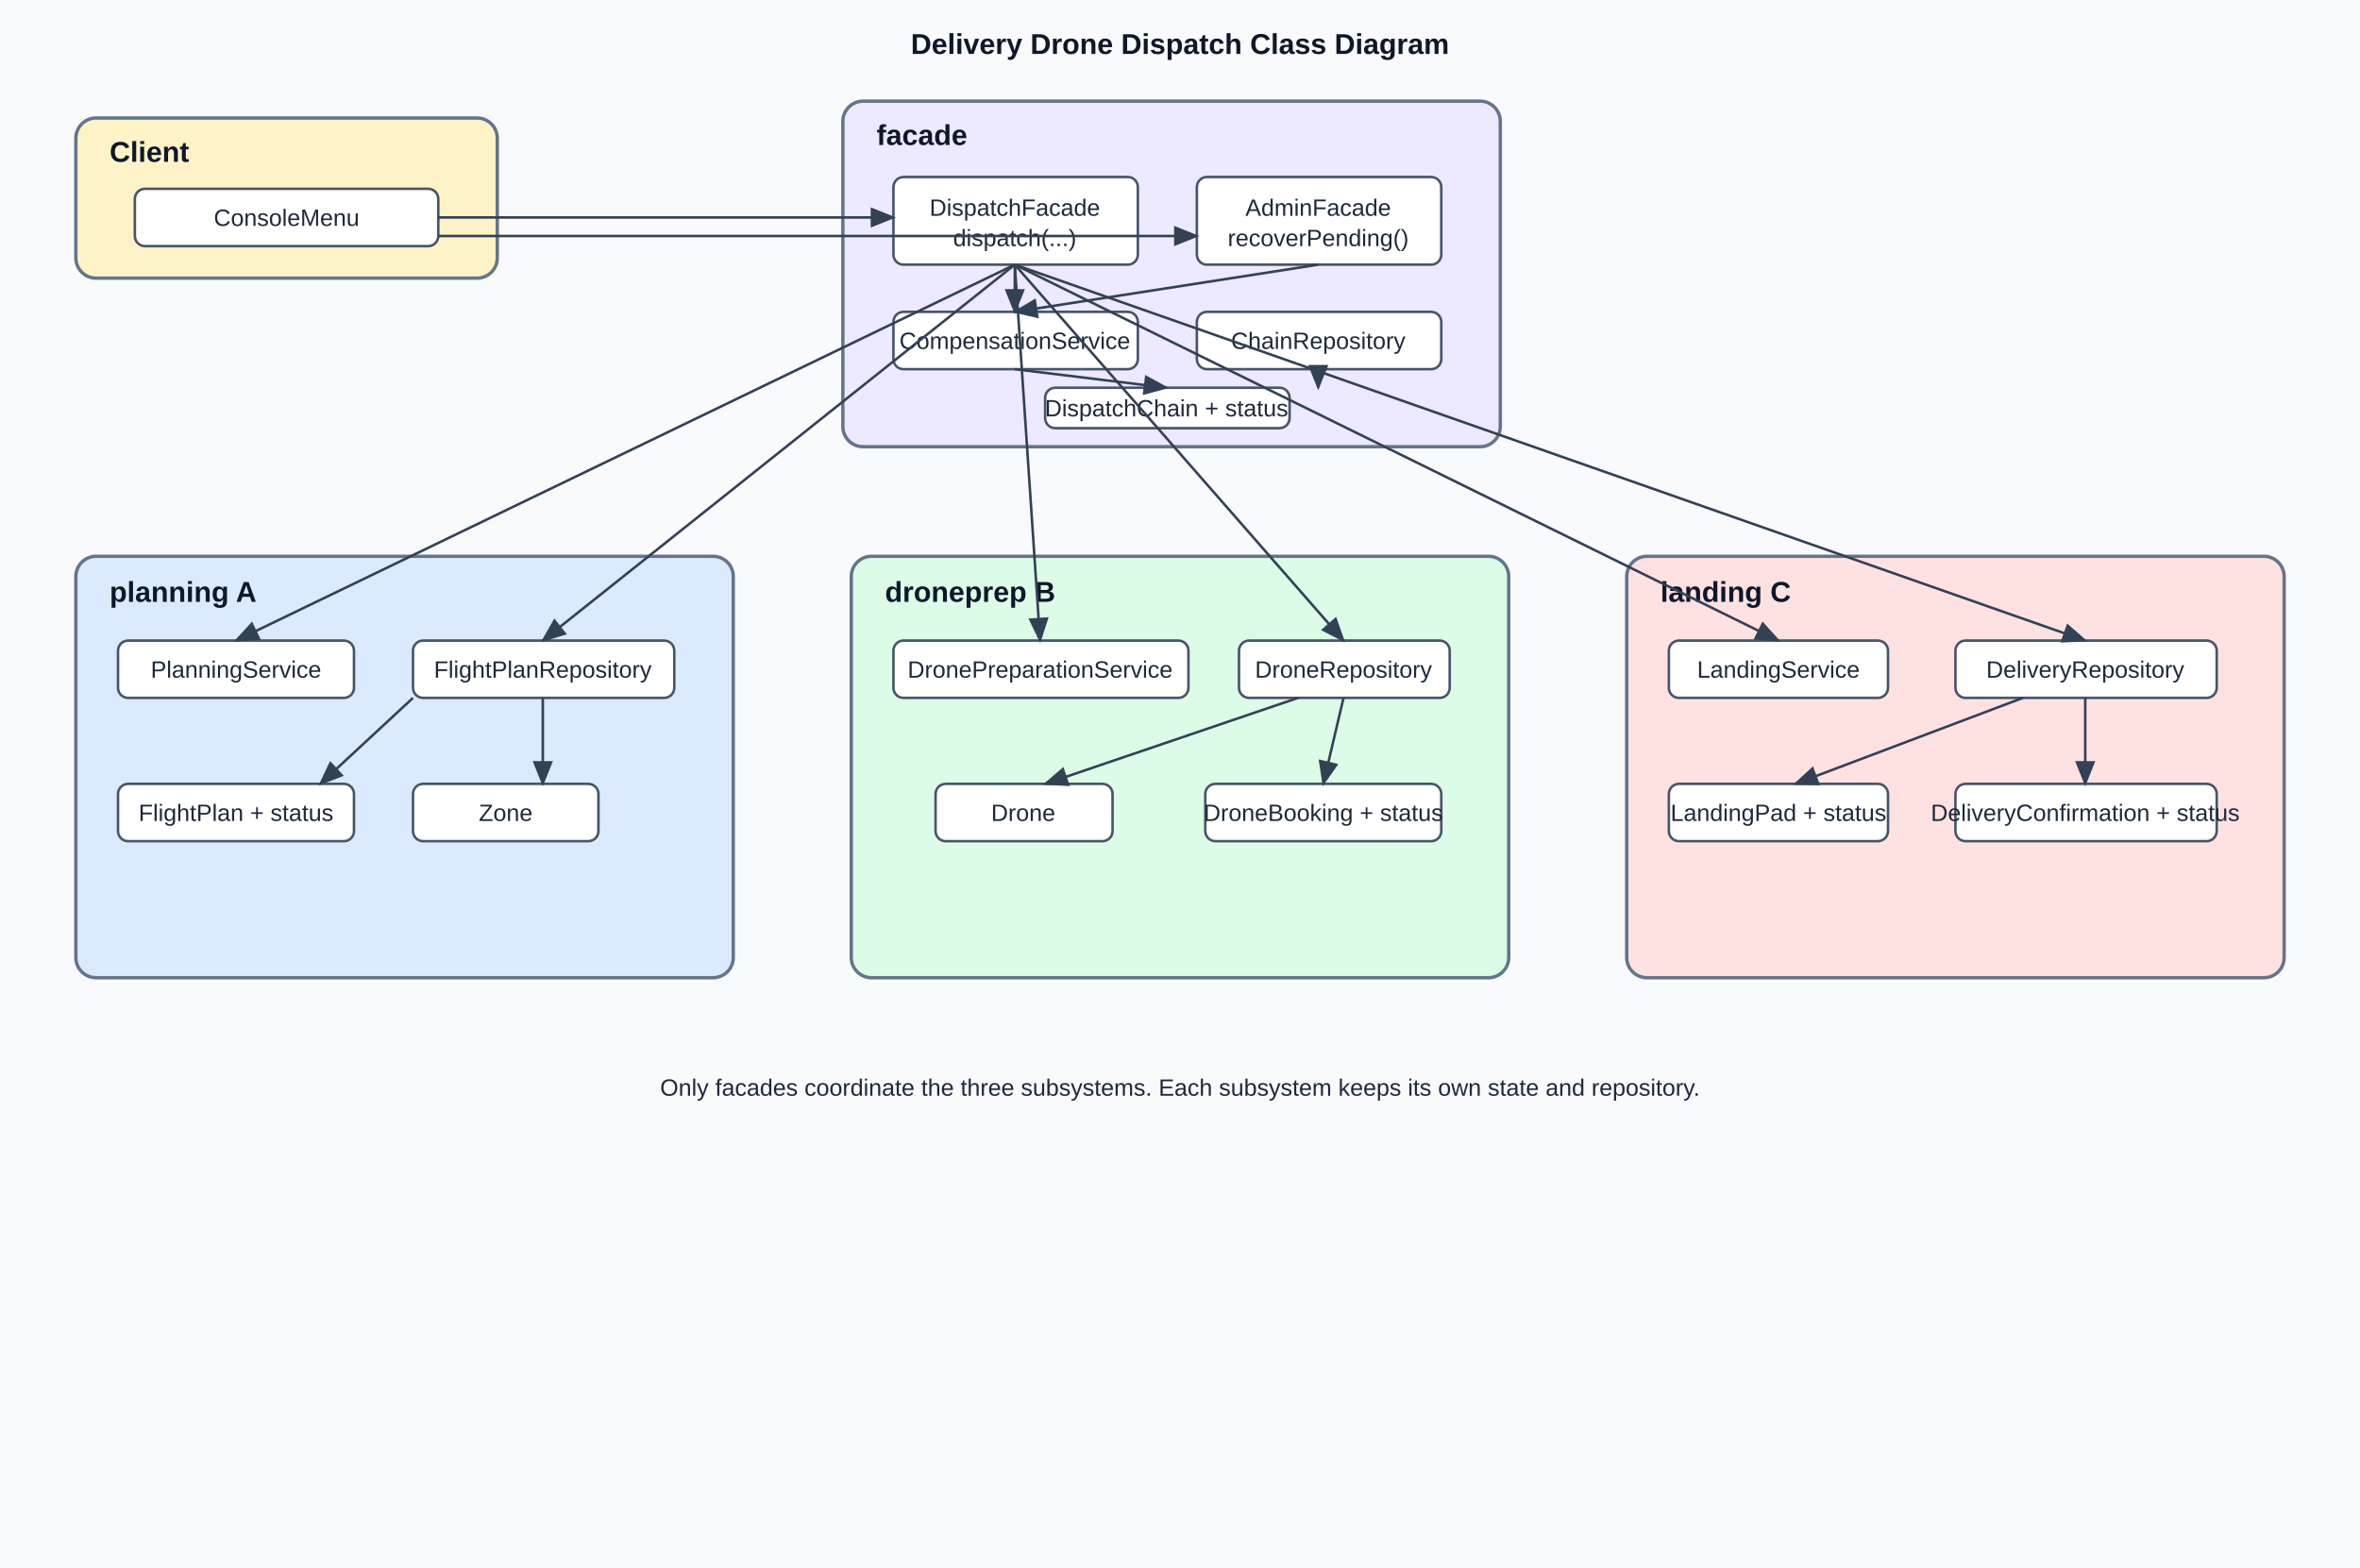
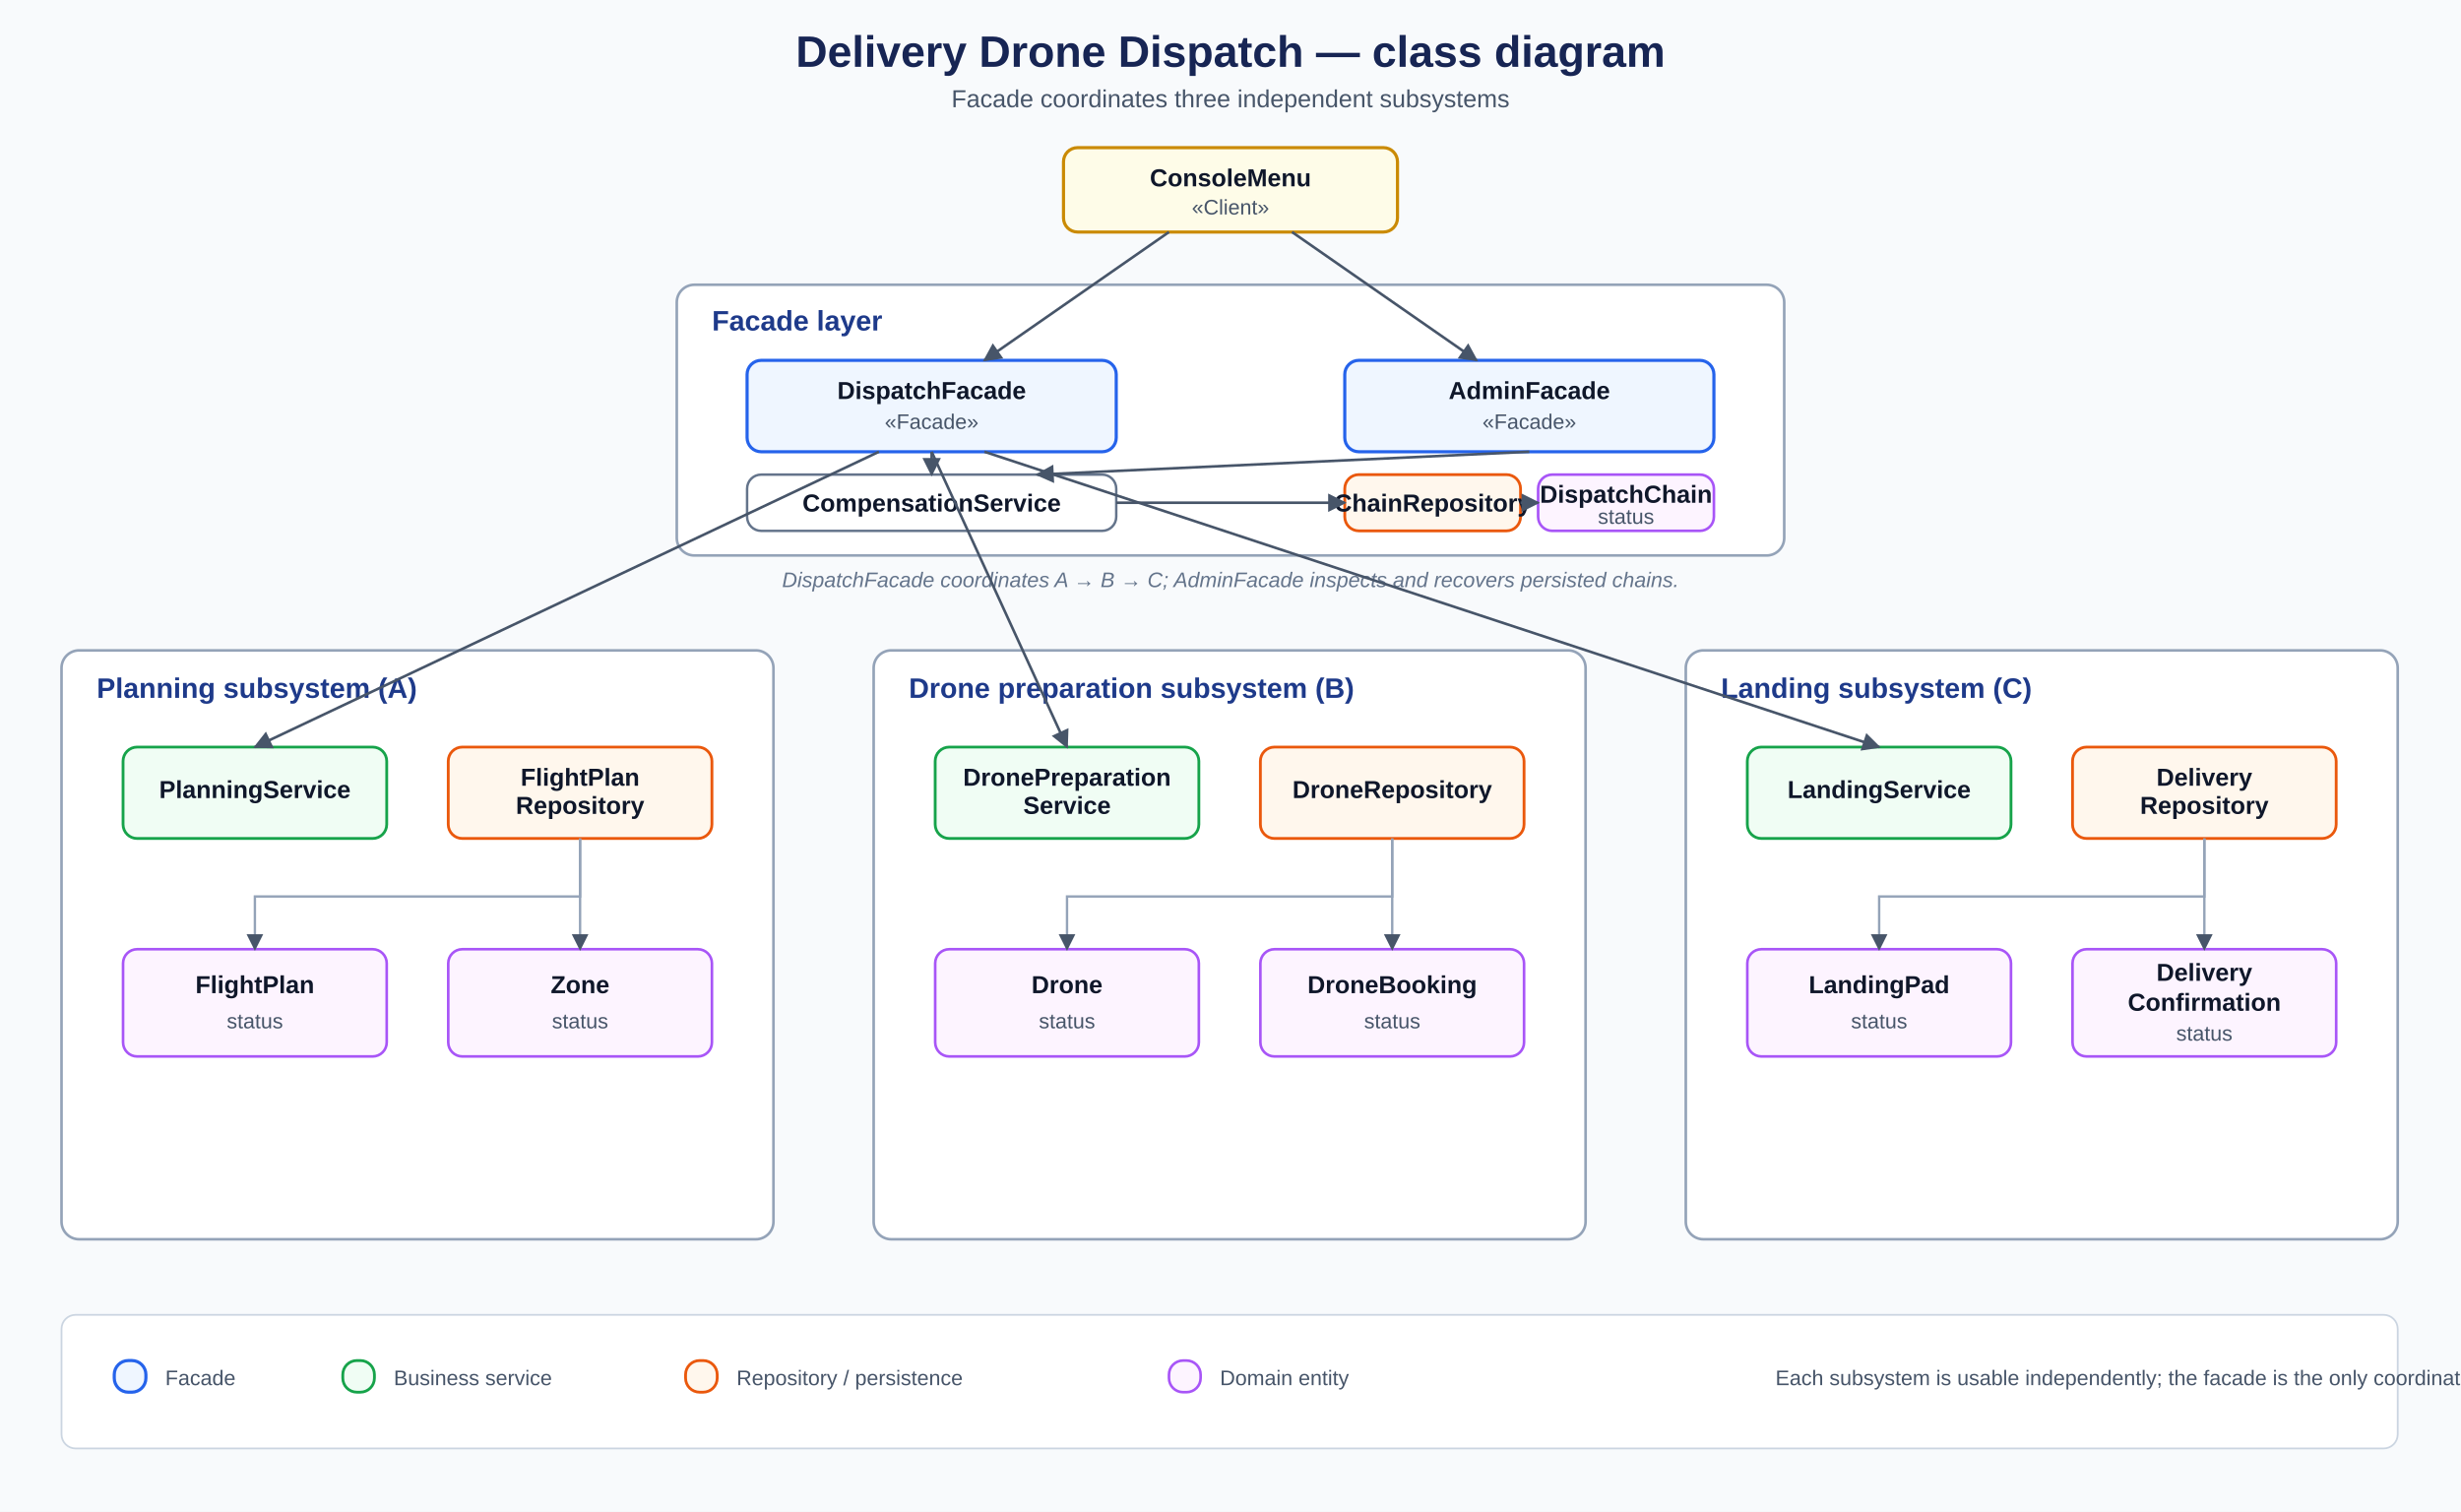
- <svg xmlns="http://www.w3.org/2000/svg" width="1400" height="930" viewBox="0 0 1400 930">
+ <svg xmlns="http://www.w3.org/2000/svg" width="1400" height="860" viewBox="0 0 1400 860" role="img" aria-labelledby="title description">
  <defs>
-     <marker id="arrow" markerWidth="10" markerHeight="8" refX="9" refY="4" orient="auto">
-       <path d="M0,0 L10,4 L0,8 z" fill="#334155" />
+     <marker id="arrow" viewBox="0 0 10 10" refX="9" refY="5" markerWidth="7" markerHeight="7" orient="auto-start-reverse">
+       <path d="M 0 0 L 10 5 L 0 10 z" fill="#475569" />
    </marker>
    <style>
-       .group{stroke:#64748b;stroke-width:2;rx:12}.box{fill:#fff;stroke:#475569;stroke-width:1.5;rx:6}.label{font:600 17px Arial;fill:#0f172a}.text{font:14px Arial;fill:#1e293b}.edge{stroke:#334155;stroke-width:1.5;fill:none;marker-end:url(#arrow)}
+       .bg { fill: #f8fafc; }
+       .title { font: 700 25px Arial, sans-serif; fill: #172554; }
+       .subtitle { font: 14px Arial, sans-serif; fill: #475569; }
+       .package { fill: #ffffff; stroke: #94a3b8; stroke-width: 1.5; }
+       .package-title { font: 700 16px Arial, sans-serif; fill: #1e3a8a; }
+       .box { fill: #ffffff; stroke: #64748b; stroke-width: 1.4; rx: 8; }
+       .facade { fill: #eff6ff; stroke: #2563eb; stroke-width: 1.8; rx: 8; }
+       .service { fill: #f0fdf4; stroke: #16a34a; stroke-width: 1.6; rx: 8; }
+       .repo { fill: #fff7ed; stroke: #ea580c; stroke-width: 1.6; rx: 8; }
+       .entity { fill: #fdf4ff; stroke: #a855f7; stroke-width: 1.5; rx: 8; }
+       .client { fill: #fefce8; stroke: #ca8a04; stroke-width: 1.8; rx: 8; }
+       .box-title { font: 700 14px Arial, sans-serif; fill: #0f172a; text-anchor: middle; }
+       .box-text { font: 12px Arial, sans-serif; fill: #475569; text-anchor: middle; }
+       .edge { fill: none; stroke: #475569; stroke-width: 1.5; marker-end: url(#arrow); }
+       .internal { fill: none; stroke: #94a3b8; stroke-width: 1.35; marker-end: url(#arrow); }
+       .note { font: italic 12px Arial, sans-serif; fill: #64748b; text-anchor: middle; }
+       .legend { font: 12px Arial, sans-serif; fill: #475569; }
    </style>
  </defs>
-   <rect width="1400" height="930" fill="#f8fafc" />
-   <text x="700" y="32" text-anchor="middle" class="label" font-size="22">Delivery Drone Dispatch Class Diagram</text>
-   <rect x="45" y="70" width="250" height="95" fill="#fef3c7" class="group" />
-   <text x="65" y="96" class="label">Client</text>
-   <rect x="80" y="112" width="180" height="34" class="box" />
-   <text x="170" y="134" text-anchor="middle" class="text">ConsoleMenu</text>
-   <rect x="500" y="60" width="390" height="205" fill="#ede9fe" class="group" />
-   <text x="520" y="86" class="label">facade</text>
-   <rect x="530" y="105" width="145" height="52" class="box" />
-   <text x="602" y="128" text-anchor="middle" class="text">DispatchFacade</text>
-   <text x="602" y="146" text-anchor="middle" class="text">dispatch(...)</text>
-   <rect x="710" y="105" width="145" height="52" class="box" />
-   <text x="782" y="128" text-anchor="middle" class="text">AdminFacade</text>
-   <text x="782" y="146" text-anchor="middle" class="text">recoverPending()</text>
-   <rect x="530" y="185" width="145" height="34" class="box" />
-   <text x="602" y="207" text-anchor="middle" class="text">CompensationService</text>
-   <rect x="710" y="185" width="145" height="34" class="box" />
-   <text x="782" y="207" text-anchor="middle" class="text">ChainRepository</text>
-   <rect x="620" y="230" width="145" height="24" class="box" />
-   <text x="692" y="247" text-anchor="middle" class="text">DispatchChain + status</text>
-   <rect x="45" y="330" width="390" height="250" fill="#dbeafe" class="group" />
-   <text x="65" y="357" class="label">planning A</text>
-   <rect x="70" y="380" width="140" height="34" class="box" />
-   <text x="140" y="402" text-anchor="middle" class="text">PlanningService</text>
-   <rect x="245" y="380" width="155" height="34" class="box" />
-   <text x="322" y="402" text-anchor="middle" class="text">FlightPlanRepository</text>
-   <rect x="70" y="465" width="140" height="34" class="box" />
-   <text x="140" y="487" text-anchor="middle" class="text">FlightPlan + status</text>
-   <rect x="245" y="465" width="110" height="34" class="box" />
-   <text x="300" y="487" text-anchor="middle" class="text">Zone</text>
-   <path d="M322 414 L322 465" class="edge" />
-   <path d="M245 414 L190 465" class="edge" />
-   <rect x="505" y="330" width="390" height="250" fill="#dcfce7" class="group" />
-   <text x="525" y="357" class="label">droneprep B</text>
-   <rect x="530" y="380" width="175" height="34" class="box" />
-   <text x="617" y="402" text-anchor="middle" class="text">DronePreparationService</text>
-   <rect x="735" y="380" width="125" height="34" class="box" />
-   <text x="797" y="402" text-anchor="middle" class="text">DroneRepository</text>
-   <rect x="555" y="465" width="105" height="34" class="box" />
-   <text x="607" y="487" text-anchor="middle" class="text">Drone</text>
-   <rect x="715" y="465" width="140" height="34" class="box" />
-   <text x="785" y="487" text-anchor="middle" class="text">DroneBooking + status</text>
-   <path d="M770 414 L620 465" class="edge" />
-   <path d="M797 414 L785 465" class="edge" />
-   <rect x="965" y="330" width="390" height="250" fill="#fee2e2" class="group" />
-   <text x="985" y="357" class="label">landing C</text>
-   <rect x="990" y="380" width="130" height="34" class="box" />
-   <text x="1055" y="402" text-anchor="middle" class="text">LandingService</text>
-   <rect x="1160" y="380" width="155" height="34" class="box" />
-   <text x="1237" y="402" text-anchor="middle" class="text">DeliveryRepository</text>
-   <rect x="990" y="465" width="130" height="34" class="box" />
-   <text x="1055" y="487" text-anchor="middle" class="text">LandingPad + status</text>
-   <rect x="1160" y="465" width="155" height="34" class="box" />
-   <text x="1237" y="487" text-anchor="middle" class="text">DeliveryConfirmation + status</text>
-   <path d="M1200 414 L1065 465" class="edge" />
-   <path d="M1237 414 L1237 465" class="edge" />
-   <path d="M260 129 L530 129" class="edge" />
-   <path d="M260 140 L710 140" class="edge" />
-   <path d="M602 157 L140 380" class="edge" />
-   <path d="M602 157 L617 380" class="edge" />
-   <path d="M602 157 L1055 380" class="edge" />
-   <path d="M602 157 L322 380" class="edge" />
-   <path d="M602 157 L797 380" class="edge" />
-   <path d="M602 157 L1237 380" class="edge" />
-   <path d="M602 157 L602 185" class="edge" />
-   <path d="M782 157 L602 185" class="edge" />
-   <path d="M602 219 L692 230" class="edge" />
-   <path d="M782 219 L782 230" class="edge" />
-   <text x="700" y="650" text-anchor="middle" class="text">Only facades coordinate the three subsystems. Each subsystem keeps its own state and repository.</text>
+   <rect class="bg" width="1400" height="860" />
+   <text x="700" y="38" class="title" text-anchor="middle">Delivery Drone Dispatch — class diagram</text>
+   <text x="700" y="61" class="subtitle" text-anchor="middle">Facade coordinates three independent subsystems</text>
+   <rect x="605" y="84" width="190" height="48" class="client" />
+   <text x="700" y="106" class="box-title">ConsoleMenu</text>
+   <text x="700" y="122" class="box-text">«Client»</text>
+   <rect x="385" y="162" width="630" height="154" class="package" rx="10" />
+   <text x="405" y="188" class="package-title">Facade layer</text>
+   <rect x="425" y="205" width="210" height="52" class="facade" />
+   <text x="530" y="227" class="box-title">DispatchFacade</text>
+   <text x="530" y="244" class="box-text">«Facade»</text>
+   <rect x="765" y="205" width="210" height="52" class="facade" />
+   <text x="870" y="227" class="box-title">AdminFacade</text>
+   <text x="870" y="244" class="box-text">«Facade»</text>
+   <rect x="425" y="270" width="210" height="32" class="box" />
+   <text x="530" y="291" class="box-title">CompensationService</text>
+   <rect x="765" y="270" width="100" height="32" class="repo" />
+   <text x="815" y="291" class="box-title">ChainRepository</text>
+   <rect x="875" y="270" width="100" height="32" class="entity" />
+   <text x="925" y="286" class="box-title">DispatchChain</text>
+   <text x="925" y="298" class="box-text">status</text>
+   <path d="M 665 132 L 560 205" class="edge" />
+   <path d="M 735 132 L 840 205" class="edge" />
+   <path d="M 530 257 L 530 270" class="edge" />
+   <path d="M 870 257 L 590 270" class="edge" />
+   <path d="M 635 286 L 765 286" class="edge" />
+   <path d="M 865 286 L 875 286" class="edge" />
+   <text x="700" y="334" class="note">DispatchFacade coordinates A → B → C; AdminFacade inspects and recovers persisted chains.</text>
+   <rect x="35" y="370" width="405" height="335" class="package" rx="10" />
+   <text x="55" y="397" class="package-title">Planning subsystem (A)</text>
+   <rect x="70" y="425" width="150" height="52" class="service" />
+   <text x="145" y="454" class="box-title">PlanningService</text>
+   <rect x="255" y="425" width="150" height="52" class="repo" />
+   <text x="330" y="447" class="box-title">FlightPlan</text>
+   <text x="330" y="463" class="box-title">Repository</text>
+   <rect x="70" y="540" width="150" height="61" class="entity" />
+   <text x="145" y="565" class="box-title">FlightPlan</text>
+   <text x="145" y="585" class="box-text">status</text>
+   <rect x="255" y="540" width="150" height="61" class="entity" />
+   <text x="330" y="565" class="box-title">Zone</text>
+   <text x="330" y="585" class="box-text">status</text>
+   <path d="M 330 477 L 330 510 L 145 510 L 145 540" class="internal" />
+   <path d="M 330 477 L 330 540" class="internal" />
+   <rect x="497" y="370" width="405" height="335" class="package" rx="10" />
+   <text x="517" y="397" class="package-title">Drone preparation subsystem (B)</text>
+   <rect x="532" y="425" width="150" height="52" class="service" />
+   <text x="607" y="447" class="box-title">DronePreparation</text>
+   <text x="607" y="463" class="box-title">Service</text>
+   <rect x="717" y="425" width="150" height="52" class="repo" />
+   <text x="792" y="454" class="box-title">DroneRepository</text>
+   <rect x="532" y="540" width="150" height="61" class="entity" />
+   <text x="607" y="565" class="box-title">Drone</text>
+   <text x="607" y="585" class="box-text">status</text>
+   <rect x="717" y="540" width="150" height="61" class="entity" />
+   <text x="792" y="565" class="box-title">DroneBooking</text>
+   <text x="792" y="585" class="box-text">status</text>
+   <path d="M 792 477 L 792 510 L 607 510 L 607 540" class="internal" />
+   <path d="M 792 477 L 792 540" class="internal" />
+   <rect x="959" y="370" width="405" height="335" class="package" rx="10" />
+   <text x="979" y="397" class="package-title">Landing subsystem (C)</text>
+   <rect x="994" y="425" width="150" height="52" class="service" />
+   <text x="1069" y="454" class="box-title">LandingService</text>
+   <rect x="1179" y="425" width="150" height="52" class="repo" />
+   <text x="1254" y="447" class="box-title">Delivery</text>
+   <text x="1254" y="463" class="box-title">Repository</text>
+   <rect x="994" y="540" width="150" height="61" class="entity" />
+   <text x="1069" y="565" class="box-title">LandingPad</text>
+   <text x="1069" y="585" class="box-text">status</text>
+   <rect x="1179" y="540" width="150" height="61" class="entity" />
+   <text x="1254" y="558" class="box-title">Delivery</text>
+   <text x="1254" y="575" class="box-title">Confirmation</text>
+   <text x="1254" y="592" class="box-text">status</text>
+   <path d="M 1254 477 L 1254 510 L 1069 510 L 1069 540" class="internal" />
+   <path d="M 1254 477 L 1254 540" class="internal" />
+   <path d="M 500 257 L 145 425" class="edge" />
+   <path d="M 530 257 L 607 425" class="edge" />
+   <path d="M 560 257 L 1069 425" class="edge" />
+   <rect x="35" y="748" width="1329" height="76" fill="#ffffff" stroke="#cbd5e1" stroke-width="1" rx="8" />
+   <rect x="65" y="774" width="18" height="18" class="facade" />
+   <text x="94" y="788" class="legend">Facade</text>
+   <rect x="195" y="774" width="18" height="18" class="service" />
+   <text x="224" y="788" class="legend">Business service</text>
+   <rect x="390" y="774" width="18" height="18" class="repo" />
+   <text x="419" y="788" class="legend">Repository / persistence</text>
+   <rect x="665" y="774" width="18" height="18" class="entity" />
+   <text x="694" y="788" class="legend">Domain entity</text>
+   <text x="1010" y="788" class="legend">Each subsystem is usable independently; the facade is the only coordinator.</text>
</svg>
